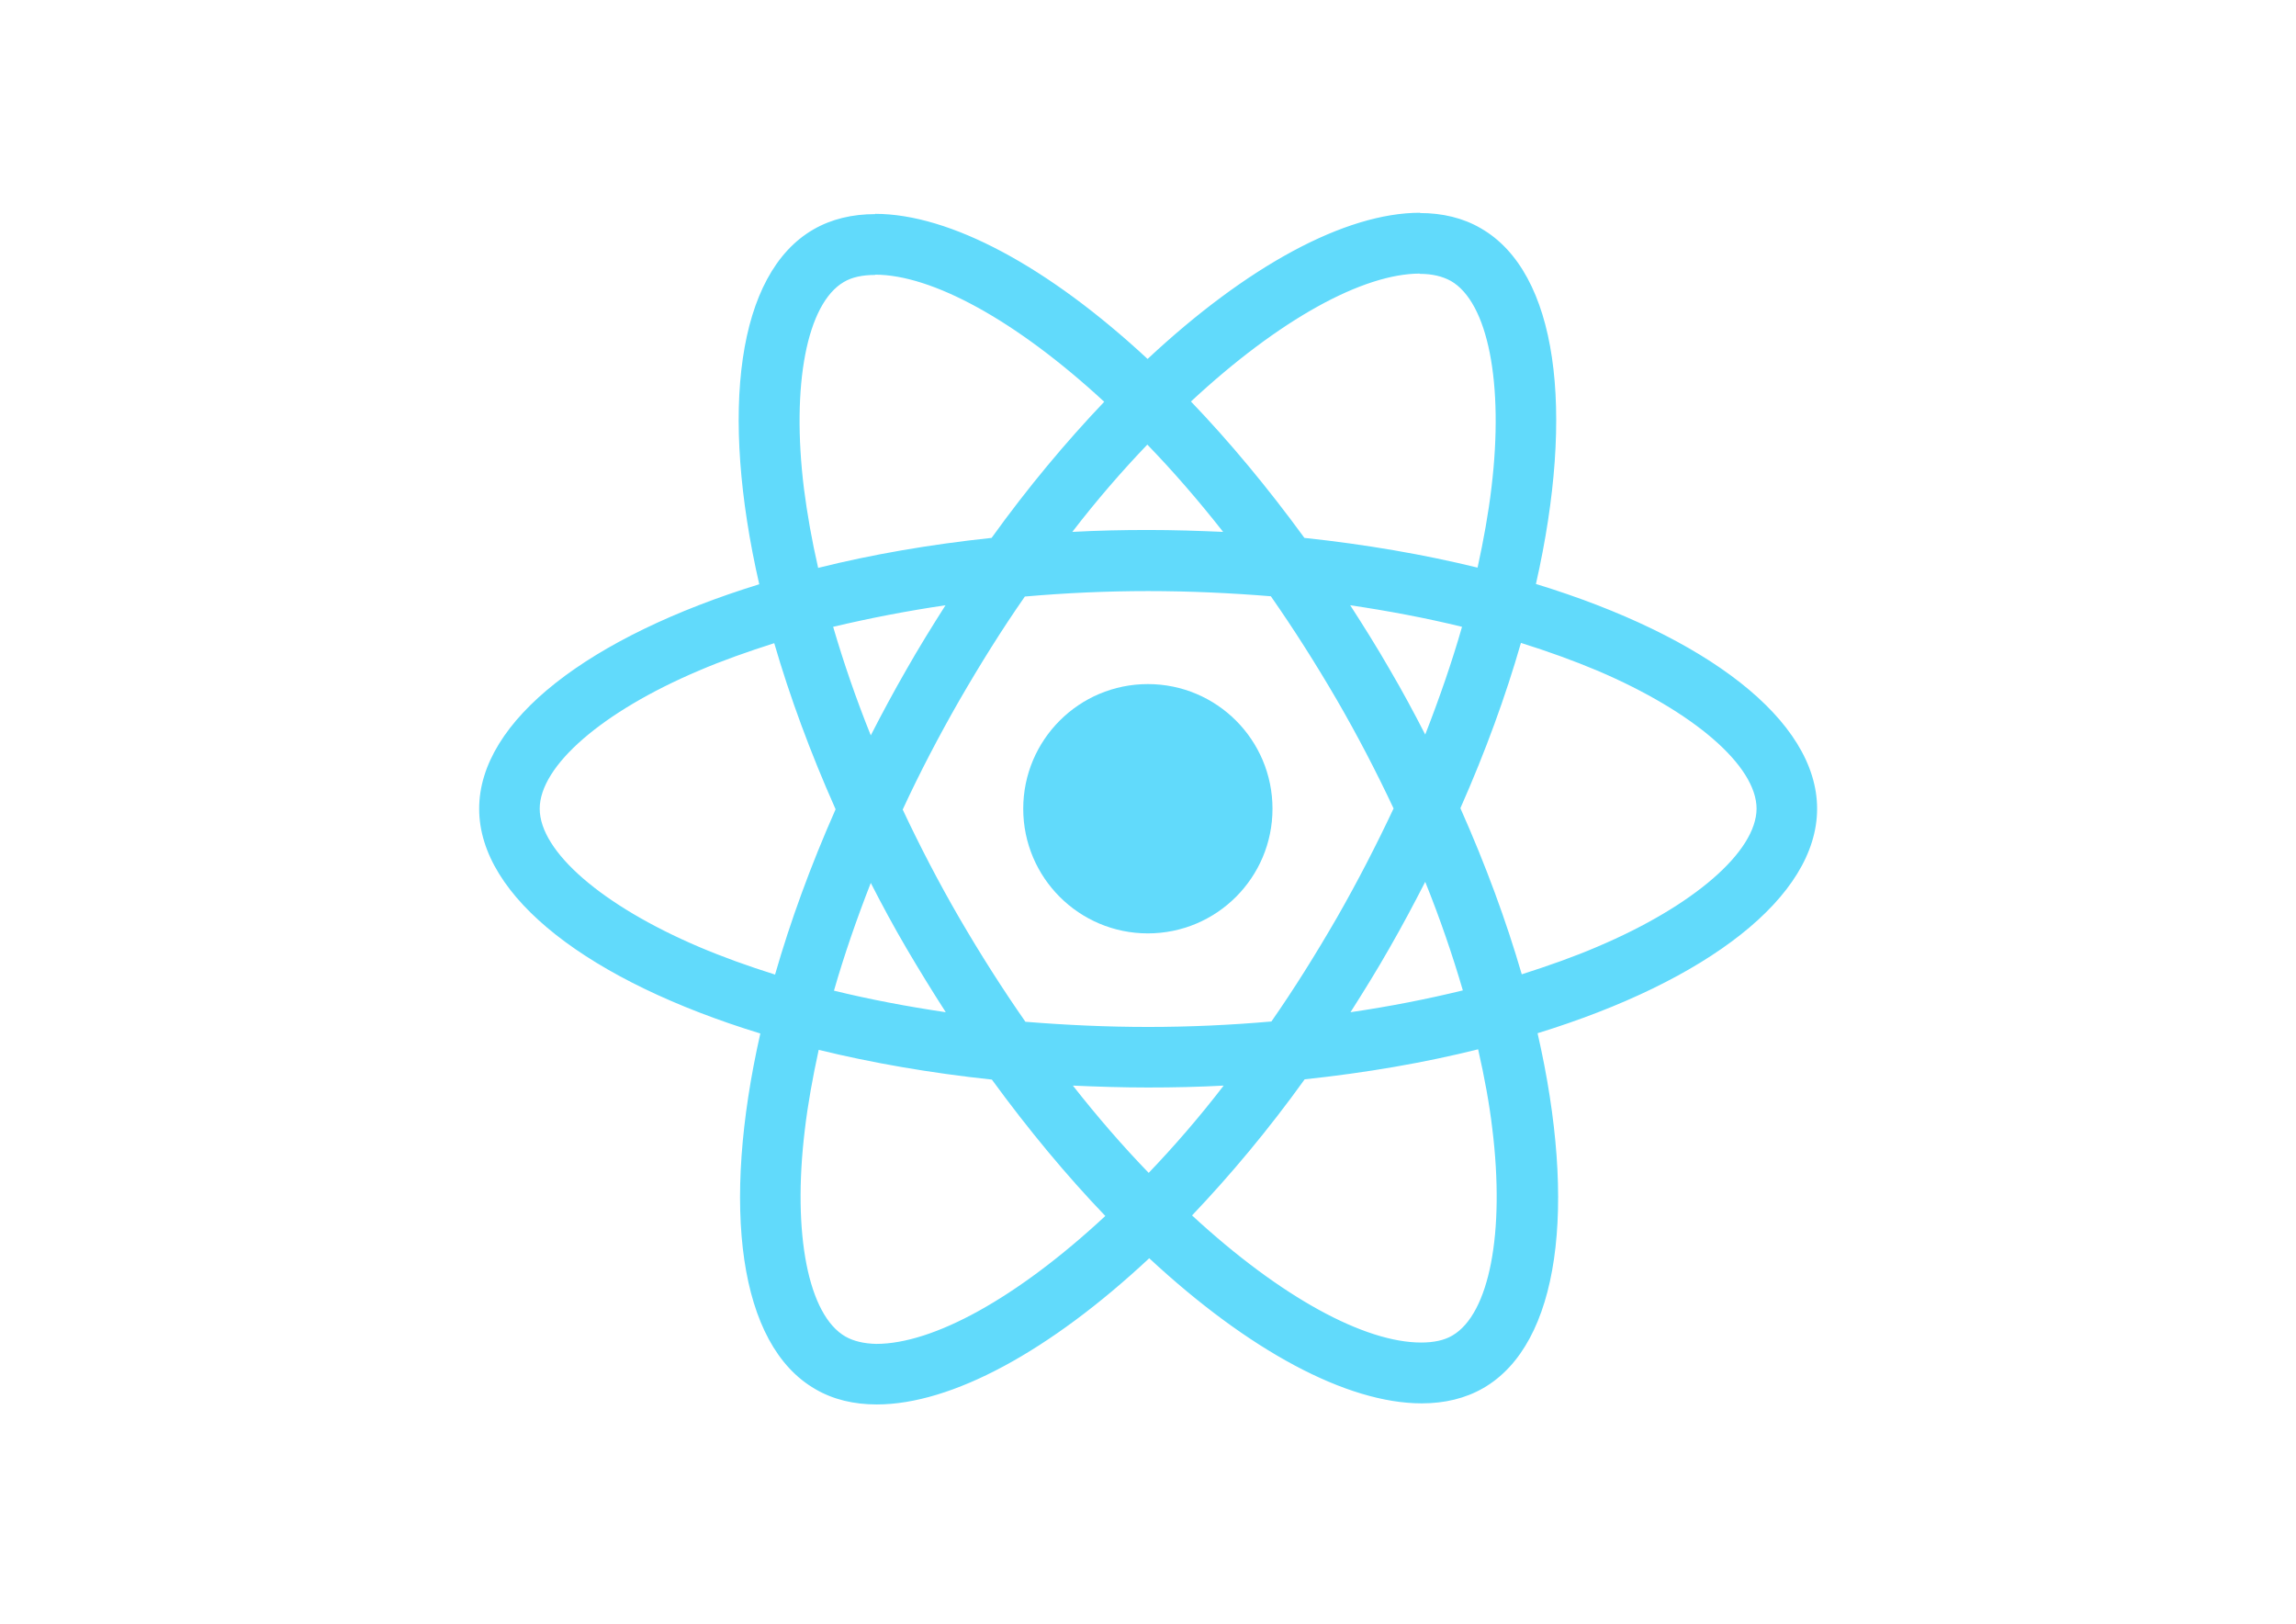
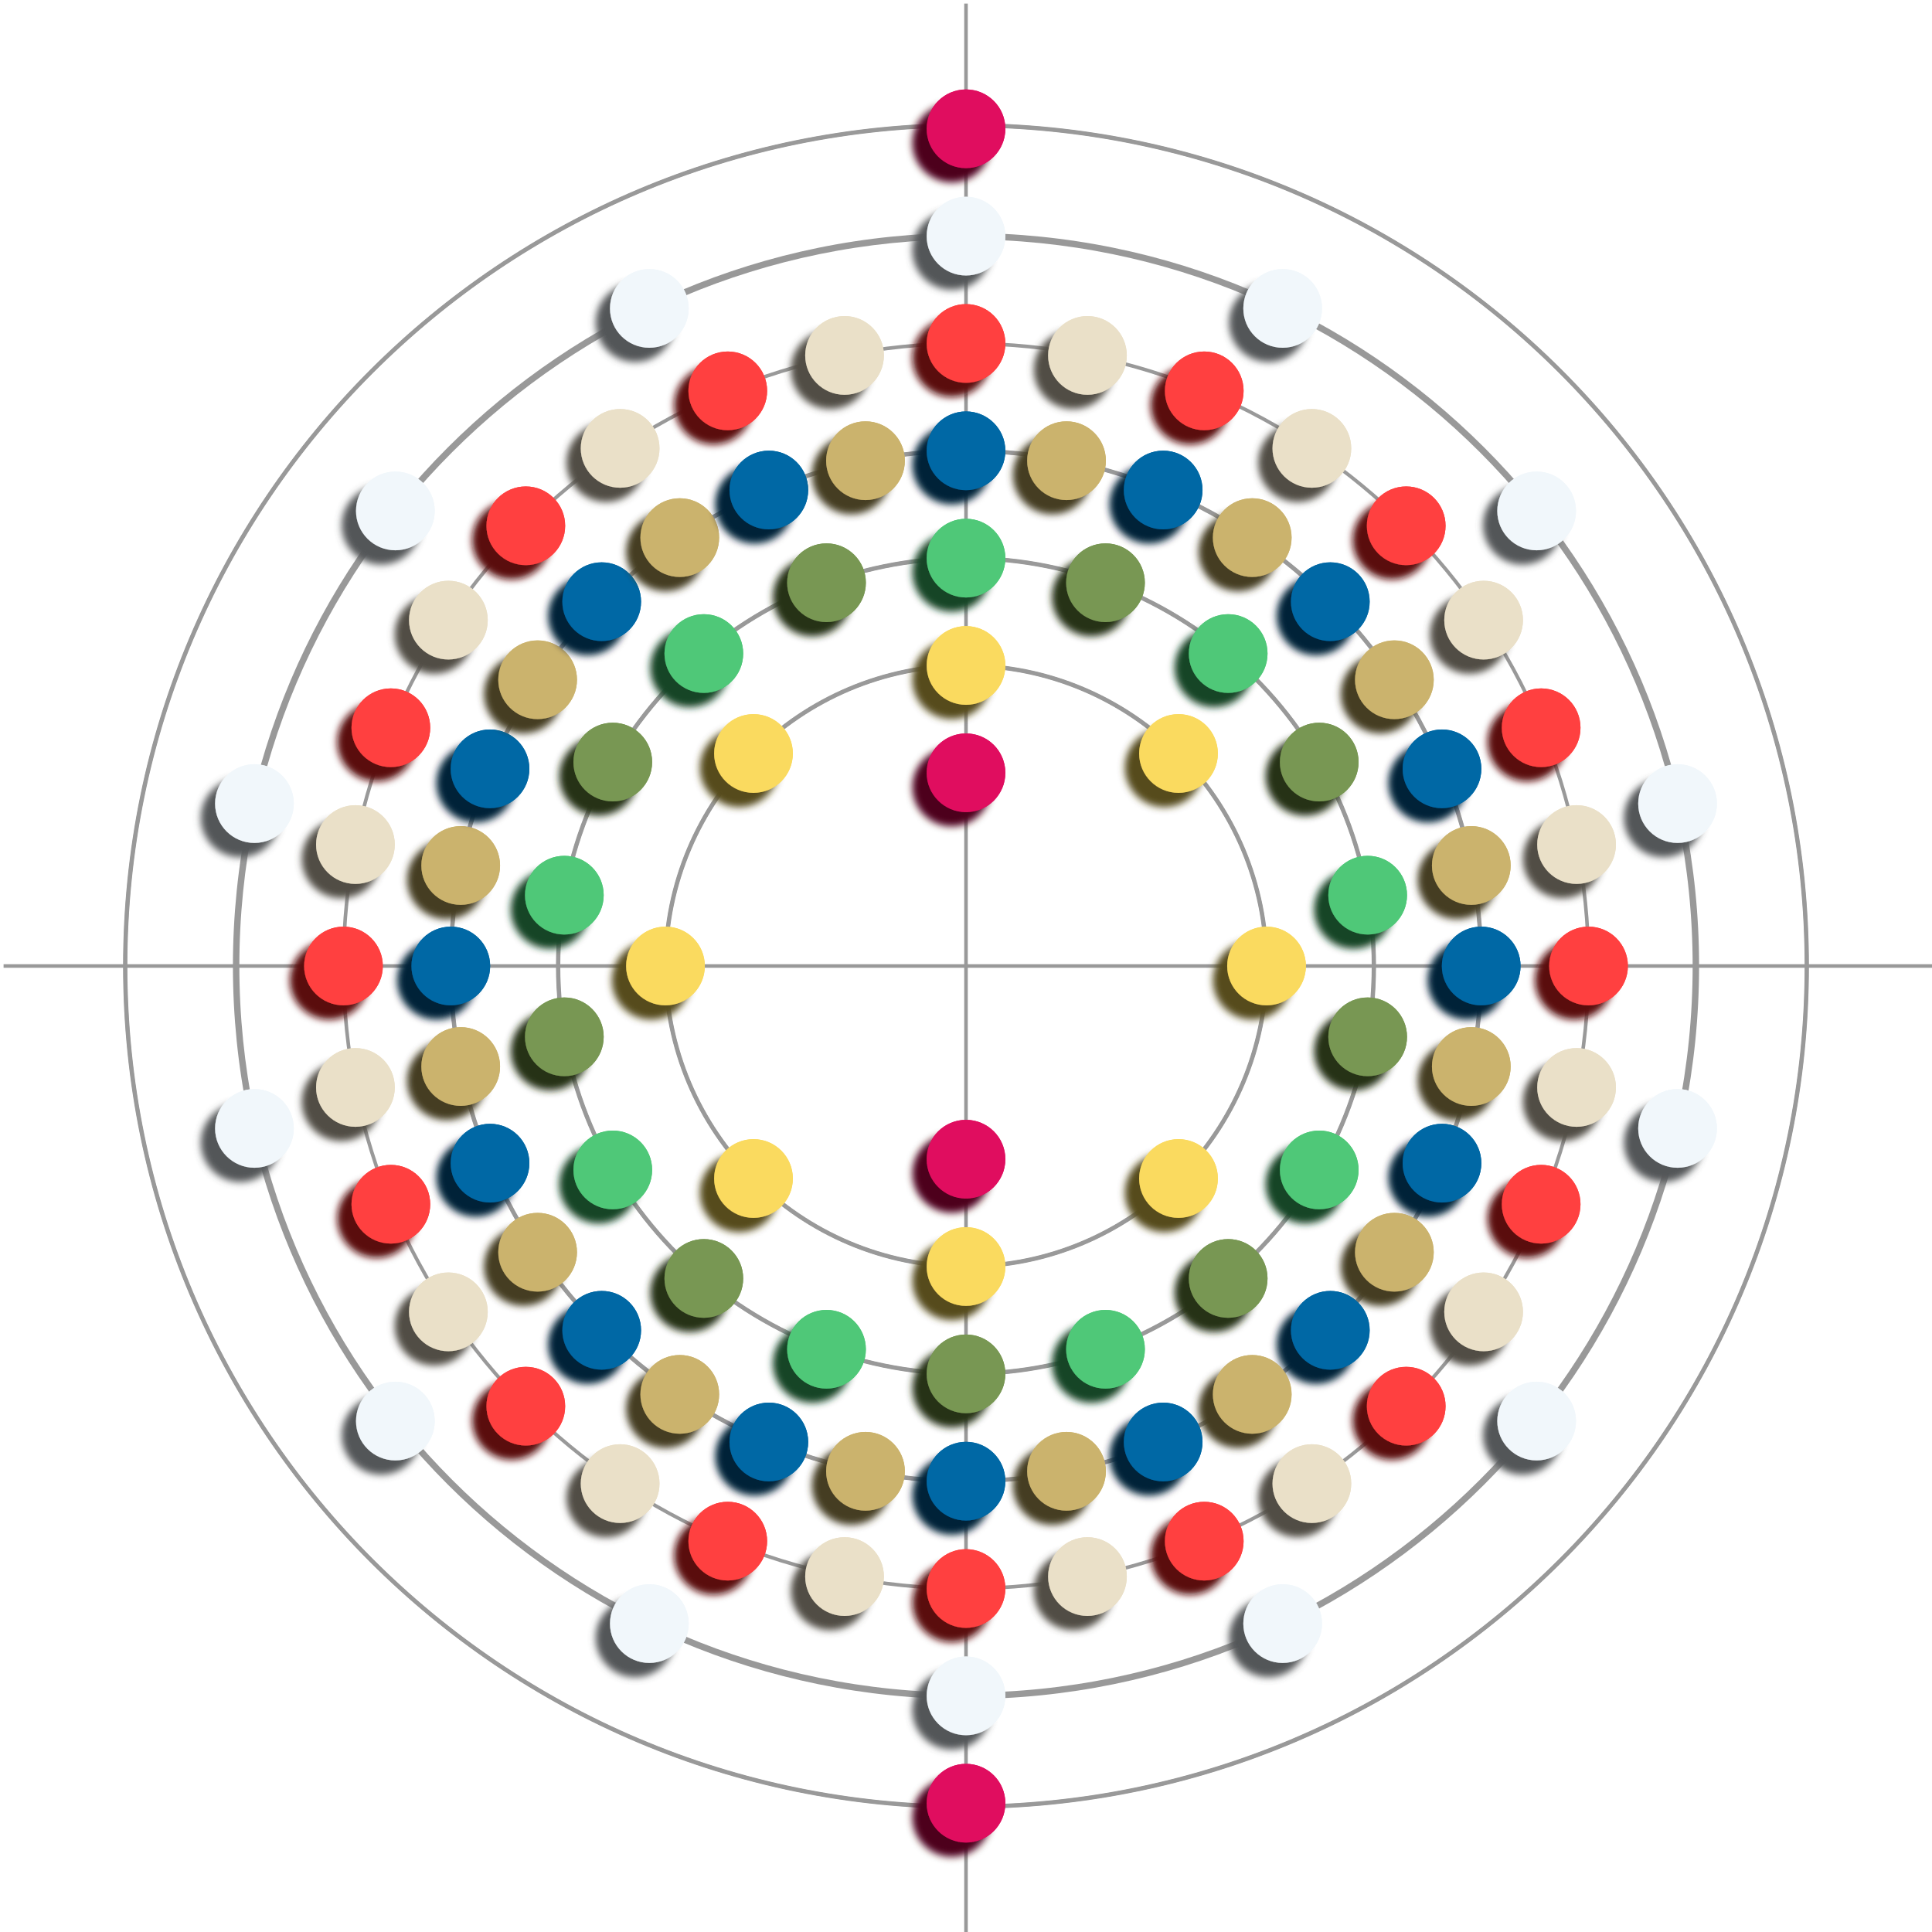
- <svg xmlns="http://www.w3.org/2000/svg" viewBox="0 0 841.9 595.3">
-   <g fill="#61DAFB">
-     <path d="M666.3 296.5c0-32.5-40.7-63.3-103.1-82.4 14.4-63.6 8-114.2-20.2-130.4-6.5-3.8-14.1-5.6-22.4-5.6v22.3c4.6 0 8.3.9 11.4 2.6 13.6 7.8 19.5 37.5 14.9 75.7-1.1 9.4-2.9 19.3-5.1 29.4-19.6-4.8-41-8.5-63.5-10.9-13.5-18.5-27.5-35.3-41.6-50 32.6-30.3 63.2-46.9 84-46.9V78c-27.5 0-63.5 19.6-99.9 53.6-36.4-33.8-72.4-53.2-99.9-53.2v22.3c20.7 0 51.4 16.5 84 46.6-14 14.7-28 31.4-41.3 49.9-22.6 2.4-44 6.1-63.6 11-2.3-10-4-19.7-5.2-29-4.7-38.2 1.1-67.9 14.6-75.8 3-1.8 6.9-2.6 11.5-2.6V78.5c-8.4 0-16 1.8-22.6 5.6-28.1 16.2-34.4 66.7-19.9 130.1-62.2 19.2-102.7 49.9-102.7 82.3 0 32.5 40.7 63.3 103.1 82.4-14.4 63.6-8 114.2 20.2 130.4 6.5 3.8 14.1 5.6 22.5 5.6 27.5 0 63.5-19.6 99.9-53.6 36.4 33.8 72.4 53.2 99.9 53.2 8.4 0 16-1.8 22.6-5.6 28.1-16.2 34.4-66.7 19.9-130.1 62-19.1 102.5-49.9 102.5-82.3zm-130.2-66.7c-3.7 12.9-8.3 26.2-13.5 39.5-4.1-8-8.4-16-13.1-24-4.6-8-9.5-15.8-14.4-23.4 14.2 2.1 27.9 4.7 41 7.9zm-45.8 106.5c-7.8 13.5-15.8 26.3-24.1 38.2-14.9 1.3-30 2-45.2 2-15.1 0-30.2-.7-45-1.9-8.3-11.9-16.4-24.6-24.2-38-7.6-13.1-14.5-26.4-20.8-39.8 6.2-13.4 13.2-26.8 20.7-39.9 7.8-13.5 15.8-26.3 24.1-38.2 14.9-1.3 30-2 45.2-2 15.1 0 30.2.7 45 1.9 8.3 11.9 16.4 24.6 24.2 38 7.6 13.1 14.5 26.4 20.8 39.8-6.3 13.4-13.2 26.8-20.7 39.9zm32.3-13c5.4 13.4 10 26.8 13.8 39.8-13.1 3.2-26.9 5.9-41.2 8 4.9-7.7 9.8-15.6 14.4-23.7 4.6-8 8.9-16.1 13-24.1zM421.2 430c-9.3-9.6-18.6-20.3-27.8-32 9 .4 18.2.7 27.5.7 9.4 0 18.7-.2 27.8-.7-9 11.7-18.3 22.4-27.5 32zm-74.4-58.9c-14.2-2.1-27.9-4.7-41-7.9 3.7-12.9 8.3-26.2 13.5-39.5 4.1 8 8.4 16 13.1 24 4.7 8 9.5 15.8 14.4 23.4zM420.7 163c9.3 9.6 18.6 20.3 27.8 32-9-.4-18.2-.7-27.5-.7-9.4 0-18.7.2-27.8.7 9-11.7 18.3-22.4 27.5-32zm-74 58.9c-4.9 7.7-9.8 15.6-14.4 23.7-4.6 8-8.9 16-13 24-5.4-13.4-10-26.8-13.8-39.8 13.1-3.1 26.9-5.8 41.2-7.9zm-90.5 125.2c-35.4-15.1-58.3-34.9-58.3-50.6 0-15.7 22.9-35.6 58.3-50.6 8.6-3.7 18-7 27.7-10.1 5.7 19.6 13.2 40 22.5 60.9-9.2 20.8-16.6 41.1-22.2 60.6-9.9-3.1-19.3-6.5-28-10.2zM310 490c-13.6-7.8-19.5-37.5-14.9-75.7 1.1-9.4 2.9-19.3 5.1-29.4 19.6 4.8 41 8.5 63.5 10.9 13.5 18.5 27.5 35.3 41.6 50-32.6 30.3-63.2 46.9-84 46.9-4.5-.1-8.3-1-11.3-2.7zm237.2-76.2c4.7 38.2-1.1 67.9-14.6 75.8-3 1.8-6.9 2.6-11.5 2.6-20.7 0-51.4-16.5-84-46.6 14-14.7 28-31.4 41.3-49.9 22.6-2.4 44-6.1 63.6-11 2.3 10.1 4.1 19.8 5.2 29.1zm38.5-66.7c-8.6 3.7-18 7-27.7 10.1-5.7-19.6-13.2-40-22.5-60.9 9.2-20.8 16.6-41.1 22.2-60.6 9.9 3.1 19.3 6.5 28.1 10.2 35.4 15.1 58.3 34.9 58.3 50.6-.1 15.7-23 35.6-58.4 50.6zM320.8 78.4z" />
-     <circle cx="420.9" cy="296.5" r="45.7" />
-     <path d="M520.5 78.1z" />
+ <svg xmlns="http://www.w3.org/2000/svg" id="Layer_1" data-name="Layer 1" viewBox="0 0 540 540">
+   <defs>
+     <style>
+ .cls-rwby{fill:#E0115F;}
+ .cls-pearl{fill:#eae0c8;}
+ .cls-coral{fill:#ff4040;}
+ .cls-emerald{fill:#50c878;}
+ .cls-yellow{fill:#fada5e;}
+ .cls-diamond{fill:#f1f7fb;}
+ .cls-blue{fill:#0067a5;}
+ .cls-hessonite{fill:#cbb36d;}
+ .cls-catseye{fill:#789753;}
+ .cls-2{fill:none;stroke:#999;stroke-miterlimit:10;}
+ .cls-1{fill:none;stroke:#c;stroke-miterlimit:10;}
+ </style>
+   </defs>
+   <g class="cls-1">
+     <circle class="cls-2" cx="270" cy="270" r="235" />
+     <circle class="cls-2" cx="270" cy="270" r="235.1" />
+     <circle class="cls-2" cx="270" cy="270" r="234.9" />
+     <circle class="cls-2" cx="270" cy="270" r="204" />
+     <circle class="cls-2" cx="270" cy="270" r="204.4" />
+     <circle class="cls-2" cx="270" cy="270" r="204.2" />
+     <circle class="cls-2" cx="270" cy="270" r="203.6 " />
+     <circle class="cls-2" cx="270" cy="270" r="203.8" />
+     <circle class="cls-2" cx="270" cy="270" r="174" />
+     <circle class="cls-2" cx="270" cy="270" r="144" />
+     <circle class="cls-2" cx="270" cy="270" r="144.1" />
+     <circle class="cls-2" cx="270" cy="270" r="143.9" />
+     <circle class="cls-2" cx="270" cy="270" r="114" />
+     <circle class="cls-2" cx="270" cy="270" r="114.1" />
+     <circle class="cls-2" cx="270" cy="270" r="113.9" />
+     <circle class="cls-2" cx="270" cy="270" r="84" />
+     <circle class="cls-2" cx="270" cy="270" r="84.1" />
+     <circle class="cls-2" cx="270" cy="270" r="83.9" />
+     <circle class="cls-1" cx="270" cy="270" r="55" />
+     <circle class="cls-1" cx="270" cy="270" r="55.1" />
+     <circle class="cls-1" cx="270" cy="270" r="54.9" />
+     <line class="cls-2" x1="270" y1="1" x2="270" y2="540" />
+     <line class="cls-2" x1="1" y1="270" x2="540" y2="270" />
  </g>
+   <circle class="cls-rwby" cx="270" cy="216" r="11" />
+   <circle class="cls-rwby" cx="270" cy="324" r="11" />
+   <circle class="cls-rwby" cx="270" cy="36" r="11" />
+   <circle class="cls-rwby" cx="270" cy="504" r="11" />
+   <circle class="cls-yellow" cx="270" cy="186" r="11" />
+   <circle class="cls-yellow" cx="329.397" cy="329.397" r="11" />
+   <circle class="cls-yellow" cx="354" cy="270" r="11" />
+   <circle class="cls-yellow" cx="210.603" cy="210.603" r="11" />
+   <circle class="cls-yellow" cx="270" cy="354" r="11" />
+   <circle class="cls-yellow" cx="329.397" cy="210.603" r="11" />
+   <circle class="cls-yellow" cx="186" cy="270" r="11" />
+   <circle class="cls-yellow" cx="210.603" cy="329.397" r="11" />
+   <circle class="cls-catseye" cx="382.268" cy="289.796" r="11" />
+   <circle class="cls-emerald" cx="368.727" cy="327" r="11" />
+   <circle class="cls-catseye" cx="343.278" cy="357.329" r="11" />
+   <circle class="cls-emerald" cx="308.99" cy="377.125" r="11" />
+   <circle class="cls-catseye" cx="270" cy="384" r="11" />
+   <circle class="cls-emerald" cx="231.01" cy="377.125" r="11" />
+   <circle class="cls-catseye" cx="196.722" cy="357.329" r="11" />
+   <circle class="cls-emerald" cx="171.273" cy="327" r="11" />
+   <circle class="cls-catseye" cx="157.732" cy="289.796" r="11" />
+   <circle class="cls-emerald" cx="157.732" cy="250.204" r="11" />
+   <circle class="cls-catseye" cx="171.273" cy="213" r="11" />
+   <circle class="cls-emerald" cx="196.722" cy="182.671" r="11" />
+   <circle class="cls-catseye" cx="231.01" cy="162.875" r="11" />
+   <circle class="cls-emerald" cx="270" cy="156" r="11" />
+   <circle class="cls-catseye" cx="308.99" cy="162.875" r="11" />
+   <circle class="cls-emerald" cx="343.278" cy="182.671" r="11" />
+   <circle class="cls-catseye" cx="368.727" cy="213" r="11" />
+   <circle class="cls-emerald" cx="382.268" cy="250.204" r="11" />
+   <circle class="cls-hessonite" cx="411.233" cy="298.093" r="11" />
+   <circle class="cls-blue" cx="403.039" cy="325.106" r="11" />
+   <circle class="cls-hessonite" cx="389.732" cy="350.002" r="11" />
+   <circle class="cls-blue" cx="371.823" cy="371.823" r="11" />
+   <circle class="cls-hessonite" cx="350.002" cy="389.732" r="11" />
+   <circle class="cls-blue" cx="325.106" cy="403.039" r="11" />
+   <circle class="cls-hessonite" cx="298.093" cy="411.233" r="11" />
+   <circle class="cls-blue" cx="270" cy="414" r="11" />
+   <circle class="cls-hessonite" cx="241.907" cy="411.233" r="11" />
+   <circle class="cls-blue" cx="214.894" cy="403.039" r="11" />
+   <circle class="cls-hessonite" cx="189.998" cy="389.732" r="11" />
+   <circle class="cls-blue" cx="168.177" cy="371.823" r="11" />
+   <circle class="cls-hessonite" cx="150.268" cy="350.002" r="11" />
+   <circle class="cls-blue" cx="136.961" cy="325.106" r="11" />
+   <circle class="cls-hessonite" cx="128.767" cy="298.093" r="11" />
+   <circle class="cls-blue" cx="126" cy="270" r="11" />
+   <circle class="cls-hessonite" cx="128.767" cy="241.907" r="11" />
+   <circle class="cls-blue" cx="136.961" cy="214.894" r="11" />
+   <circle class="cls-hessonite" cx="150.268" cy="189.998" r="11" />
+   <circle class="cls-blue" cx="168.177" cy="168.177" r="11" />
+   <circle class="cls-hessonite" cx="189.998" cy="150.268" r="11" />
+   <circle class="cls-blue" cx="214.894" cy="136.961" r="11" />
+   <circle class="cls-hessonite" cx="241.907" cy="128.767" r="11" />
+   <circle class="cls-blue" cx="270" cy="126" r="11" />
+   <circle class="cls-hessonite" cx="298.093" cy="128.767" r="11" />
+   <circle class="cls-blue" cx="325.106" cy="136.961" r="11" />
+   <circle class="cls-hessonite" cx="350.002" cy="150.268" r="11" />
+   <circle class="cls-blue" cx="371.823" cy="168.177" r="11" />
+   <circle class="cls-hessonite" cx="389.732" cy="189.998" r="11" />
+   <circle class="cls-blue" cx="403.039" cy="214.894" r="11" />
+   <circle class="cls-hessonite" cx="411.233" cy="241.907" r="11" />
+   <circle class="cls-blue" cx="414" cy="270" r="11" />
+   <circle class="cls-pearl" cx="440.657" cy="303.946" r="11" />
+   <circle class="cls-coral" cx="430.755" cy="336.587" r="11" />
+   <circle class="cls-pearl" cx="414.676" cy="366.669" r="11" />
+   <circle class="cls-coral" cx="393.037" cy="393.037" r="11" />
+   <circle class="cls-pearl" cx="366.669" cy="414.676" r="11" />
+   <circle class="cls-coral" cx="336.587" cy="430.755" r="11" />
+   <circle class="cls-pearl" cx="303.946" cy="440.657" r="11" />
+   <circle class="cls-coral" cx="270" cy="444" r="11" />
+   <circle class="cls-pearl" cx="236.054" cy="440.657" r="11" />
+   <circle class="cls-coral" cx="203.413" cy="430.755" r="11" />
+   <circle class="cls-pearl" cx="173.331" cy="414.676" r="11" />
+   <circle class="cls-coral" cx="146.963" cy="393.037" r="11" />
+   <circle class="cls-pearl" cx="125.324" cy="366.669" r="11" />
+   <circle class="cls-coral" cx="109.245" cy="336.587" r="11" />
+   <circle class="cls-pearl" cx="99.343" cy="303.946" r="11" />
+   <circle class="cls-coral" cx="96" cy="270" r="11" />
+   <circle class="cls-pearl" cx="99.343" cy="236.054" r="11" />
+   <circle class="cls-coral" cx="109.245" cy="203.413" r="11" />
+   <circle class="cls-pearl" cx="125.324" cy="173.331" r="11" />
+   <circle class="cls-coral" cx="146.963" cy="146.963" r="11" />
+   <circle class="cls-pearl" cx="173.331" cy="125.324" r="11" />
+   <circle class="cls-coral" cx="203.413" cy="109.245" r="11" />
+   <circle class="cls-pearl" cx="236.054" cy="99.343" r="11" />
+   <circle class="cls-coral" cx="270" cy="96" r="11" />
+   <circle class="cls-pearl" cx="303.946" cy="99.343" r="11" />
+   <circle class="cls-coral" cx="336.587" cy="109.245" r="11" />
+   <circle class="cls-pearl" cx="366.669" cy="125.324" r="11" />
+   <circle class="cls-coral" cx="393.037" cy="146.963" r="11" />
+   <circle class="cls-pearl" cx="414.676" cy="173.331" r="11" />
+   <circle class="cls-coral" cx="430.755" cy="203.413" r="11" />
+   <circle class="cls-pearl" cx="440.657" cy="236.054" r="11" />
+   <circle class="cls-coral" cx="444" cy="270" r="11" />
+   <circle class="cls-diamond" cx="468.885" cy="315.394" r="11" />
+   <circle class="cls-diamond" cx="429.494" cy="397.192" r="11" />
+   <circle class="cls-diamond" cx="358.512" cy="453.798" r="11" />
+   <circle class="cls-diamond" cx="270" cy="474" r="11" />
+   <circle class="cls-diamond" cx="181.488" cy="453.798" r="11" />
+   <circle class="cls-diamond" cx="110.506" cy="397.192" r="11" />
+   <circle class="cls-diamond" cx="71.115" cy="315.394" r="11" />
+   <circle class="cls-diamond" cx="71.115" cy="224.606" r="11" />
+   <circle class="cls-diamond" cx="110.506" cy="142.808" r="11" />
+   <circle class="cls-diamond" cx="181.488" cy="86.202" r="11" />
+   <circle class="cls-diamond" cx="270" cy="66" r="11" />
+   <circle class="cls-diamond" cx="358.512" cy="86.202" r="11" />
+   <circle class="cls-diamond" cx="429.494" cy="142.808" r="11" />
+   <circle class="cls-diamond" cx="468.885" cy="224.606" r="11" />
+   <defs>
+     <filter id="f4" x="-1" y="0" width="300%" height="300%">
+       <feOffset result="offOut" in="SourceGraphic" dx="-4" dy="4" />
+       <feColorMatrix result="matrixOut" in="offOut" type="matrix" values="0.1 0 0 0 0 0 0.1 0 0 0 0 0 0.1 0 0 0 0 0 1 0" />
+       <feGaussianBlur result="blurOut" in="matrixOut" stdDeviation="1" />
+       <feBlend in="SourceGraphic" in2="blurOut" mode="normal" />
+     </filter>
+     <radialGradient id="grad1" cx="50%" cy="50%" r="50%" fx="50%" fy="50%">
+       <stop offset="0%" style="stop-color:rgb(255,255,255);       stop-opacity:0" />
+       <stop offset="100%" style="stop-color:rgb(224, 17, 95);stop-opacity:1" />
+     </radialGradient>
+   </defs>
+   <circle class="cls-diamond" cx="468.885" cy="315.394" r="11" filter="url(#f4)" fill="url(#grad1)" />
+   <circle class="cls-diamond" cx="429.494" cy="397.192" r="11" filter="url(#f4)" />
+   <circle class="cls-diamond" cx="358.512" cy="453.798" r="11" filter="url(#f4)" />
+   <circle class="cls-diamond" cx="270" cy="474" r="11" filter="url(#f4)" />
+   <circle class="cls-diamond" cx="181.488" cy="453.798" r="11" filter="url(#f4)" />
+   <circle class="cls-diamond" cx="110.506" cy="397.192" r="11" filter="url(#f4)" />
+   <circle class="cls-diamond" cx="71.115" cy="315.394" r="11" filter="url(#f4)" />
+   <circle class="cls-diamond" cx="71.115" cy="224.606" r="11" filter="url(#f4)" />
+   <circle class="cls-diamond" cx="110.506" cy="142.808" r="11" filter="url(#f4)" />
+   <circle class="cls-diamond" cx="181.488" cy="86.202" r="11" filter="url(#f4)" />
+   <circle class="cls-diamond" cx="270" cy="66" r="11" filter="url(#f4)" />
+   <circle class="cls-diamond" cx="358.512" cy="86.202" r="11" filter="url(#f4)" />
+   <circle class="cls-diamond" cx="429.494" cy="142.808" r="11" filter="url(#f4)" />
+   <circle class="cls-diamond" cx="468.885" cy="224.606" r="11" filter="url(#f4)" />
+   <circle class="cls-rwby" cx="270" cy="216" r="11" filter="url(#f4)" />
+   <circle class="cls-rwby" cx="270" cy="324" r="11" filter="url(#f4)" />
+   <circle class="cls-rwby" cx="270" cy="36" r="11" filter="url(#f4)" />
+   <circle class="cls-rwby" cx="270" cy="504" r="11" filter="url(#f4)" />
+   <circle class="cls-yellow" cx="270" cy="186" r="11" filter="url(#f4)" />
+   <circle class="cls-yellow" cx="329.397" cy="329.397" r="11" filter="url(#f4)" />
+   <circle class="cls-yellow" cx="354" cy="270" r="11" filter="url(#f4)" />
+   <circle class="cls-yellow" cx="210.603" cy="210.603" r="11" filter="url(#f4)" />
+   <circle class="cls-yellow" cx="270" cy="354" r="11" filter="url(#f4)" />
+   <circle class="cls-yellow" cx="329.397" cy="210.603" r="11" filter="url(#f4)" />
+   <circle class="cls-yellow" cx="186" cy="270" r="11" filter="url(#f4)" />
+   <circle class="cls-yellow" cx="210.603" cy="329.397" r="11" filter="url(#f4)" />
+   <circle class="cls-catseye" cx="382.268" cy="289.796" r="11" filter="url(#f4)" />
+   <circle class="cls-emerald" cx="368.727" cy="327" r="11" filter="url(#f4)" />
+   <circle class="cls-catseye" cx="343.278" cy="357.329" r="11" filter="url(#f4)" />
+   <circle class="cls-emerald" cx="308.99" cy="377.125" r="11" filter="url(#f4)" />
+   <circle class="cls-catseye" cx="270" cy="384" r="11" filter="url(#f4)" />
+   <circle class="cls-emerald" cx="231.01" cy="377.125" r="11" filter="url(#f4)" />
+   <circle class="cls-catseye" cx="196.722" cy="357.329" r="11" filter="url(#f4)" />
+   <circle class="cls-emerald" cx="171.273" cy="327" r="11" filter="url(#f4)" />
+   <circle class="cls-catseye" cx="157.732" cy="289.796" r="11" filter="url(#f4)" />
+   <circle class="cls-emerald" cx="157.732" cy="250.204" r="11" filter="url(#f4)" />
+   <circle class="cls-catseye" cx="171.273" cy="213" r="11" filter="url(#f4)" />
+   <circle class="cls-emerald" cx="196.722" cy="182.671" r="11" filter="url(#f4)" />
+   <circle class="cls-catseye" cx="231.01" cy="162.875" r="11" filter="url(#f4)" />
+   <circle class="cls-emerald" cx="270" cy="156" r="11" filter="url(#f4)" />
+   <circle class="cls-catseye" cx="308.99" cy="162.875" r="11" filter="url(#f4)" />
+   <circle class="cls-emerald" cx="343.278" cy="182.671" r="11" filter="url(#f4)" />
+   <circle class="cls-catseye" cx="368.727" cy="213" r="11" filter="url(#f4)" />
+   <circle class="cls-emerald" cx="382.268" cy="250.204" r="11" filter="url(#f4)" />
+   <circle class="cls-hessonite" cx="411.233" cy="298.093" r="11" filter="url(#f4)" />
+   <circle class="cls-blue" cx="403.039" cy="325.106" r="11" filter="url(#f4)" />
+   <circle class="cls-hessonite" cx="389.732" cy="350.002" r="11" filter="url(#f4)" />
+   <circle class="cls-blue" cx="371.823" cy="371.823" r="11" filter="url(#f4)" />
+   <circle class="cls-hessonite" cx="350.002" cy="389.732" r="11" filter="url(#f4)" />
+   <circle class="cls-blue" cx="325.106" cy="403.039" r="11" filter="url(#f4)" />
+   <circle class="cls-hessonite" cx="298.093" cy="411.233" r="11" filter="url(#f4)" />
+   <circle class="cls-blue" cx="270" cy="414" r="11" filter="url(#f4)" />
+   <circle class="cls-hessonite" cx="241.907" cy="411.233" r="11" filter="url(#f4)" />
+   <circle class="cls-blue" cx="214.894" cy="403.039" r="11" filter="url(#f4)" />
+   <circle class="cls-hessonite" cx="189.998" cy="389.732" r="11" filter="url(#f4)" />
+   <circle class="cls-blue" cx="168.177" cy="371.823" r="11" filter="url(#f4)" />
+   <circle class="cls-hessonite" cx="150.268" cy="350.002" r="11" filter="url(#f4)" />
+   <circle class="cls-blue" cx="136.961" cy="325.106" r="11" filter="url(#f4)" />
+   <circle class="cls-hessonite" cx="128.767" cy="298.093" r="11" filter="url(#f4)" />
+   <circle class="cls-blue" cx="126" cy="270" r="11" filter="url(#f4)" />
+   <circle class="cls-hessonite" cx="128.767" cy="241.907" r="11" filter="url(#f4)" />
+   <circle class="cls-blue" cx="136.961" cy="214.894" r="11" filter="url(#f4)" />
+   <circle class="cls-hessonite" cx="150.268" cy="189.998" r="11" filter="url(#f4)" />
+   <circle class="cls-blue" cx="168.177" cy="168.177" r="11" filter="url(#f4)" />
+   <circle class="cls-hessonite" cx="189.998" cy="150.268" r="11" filter="url(#f4)" />
+   <circle class="cls-blue" cx="214.894" cy="136.961" r="11" filter="url(#f4)" />
+   <circle class="cls-hessonite" cx="241.907" cy="128.767" r="11" filter="url(#f4)" />
+   <circle class="cls-blue" cx="270" cy="126" r="11" filter="url(#f4)" />
+   <circle class="cls-hessonite" cx="298.093" cy="128.767" r="11" filter="url(#f4)" />
+   <circle class="cls-blue" cx="325.106" cy="136.961" r="11" filter="url(#f4)" />
+   <circle class="cls-hessonite" cx="350.002" cy="150.268" r="11" filter="url(#f4)" />
+   <circle class="cls-blue" cx="371.823" cy="168.177" r="11" filter="url(#f4)" />
+   <circle class="cls-hessonite" cx="389.732" cy="189.998" r="11" filter="url(#f4)" />
+   <circle class="cls-blue" cx="403.039" cy="214.894" r="11" filter="url(#f4)" />
+   <circle class="cls-hessonite" cx="411.233" cy="241.907" r="11" filter="url(#f4)" />
+   <circle class="cls-blue" cx="414" cy="270" r="11" filter="url(#f4)" />
+   <circle class="cls-pearl" cx="440.657" cy="303.946" r="11" filter="url(#f4)" />
+   <circle class="cls-coral" cx="430.755" cy="336.587" r="11" filter="url(#f4)" />
+   <circle class="cls-pearl" cx="414.676" cy="366.669" r="11" filter="url(#f4)" />
+   <circle class="cls-coral" cx="393.037" cy="393.037" r="11" filter="url(#f4)" />
+   <circle class="cls-pearl" cx="366.669" cy="414.676" r="11" filter="url(#f4)" />
+   <circle class="cls-coral" cx="336.587" cy="430.755" r="11" filter="url(#f4)" />
+   <circle class="cls-pearl" cx="303.946" cy="440.657" r="11" filter="url(#f4)" />
+   <circle class="cls-coral" cx="270" cy="444" r="11" filter="url(#f4)" />
+   <circle class="cls-pearl" cx="236.054" cy="440.657" r="11" filter="url(#f4)" />
+   <circle class="cls-coral" cx="203.413" cy="430.755" r="11" filter="url(#f4)" />
+   <circle class="cls-pearl" cx="173.331" cy="414.676" r="11" filter="url(#f4)" />
+   <circle class="cls-coral" cx="146.963" cy="393.037" r="11" filter="url(#f4)" />
+   <circle class="cls-pearl" cx="125.324" cy="366.669" r="11" filter="url(#f4)" />
+   <circle class="cls-coral" cx="109.245" cy="336.587" r="11" filter="url(#f4)" />
+   <circle class="cls-pearl" cx="99.343" cy="303.946" r="11" filter="url(#f4)" />
+   <circle class="cls-coral" cx="96" cy="270" r="11" filter="url(#f4)" />
+   <circle class="cls-pearl" cx="99.343" cy="236.054" r="11" filter="url(#f4)" />
+   <circle class="cls-coral" cx="109.245" cy="203.413" r="11" filter="url(#f4)" />
+   <circle class="cls-pearl" cx="125.324" cy="173.331" r="11" filter="url(#f4)" />
+   <circle class="cls-coral" cx="146.963" cy="146.963" r="11" filter="url(#f4)" />
+   <circle class="cls-pearl" cx="173.331" cy="125.324" r="11" filter="url(#f4)" />
+   <circle class="cls-coral" cx="203.413" cy="109.245" r="11" filter="url(#f4)" />
+   <circle class="cls-pearl" cx="236.054" cy="99.343" r="11" filter="url(#f4)" />
+   <circle class="cls-coral" cx="270" cy="96" r="11" filter="url(#f4)" />
+   <circle class="cls-pearl" cx="303.946" cy="99.343" r="11" filter="url(#f4)" />
+   <circle class="cls-coral" cx="336.587" cy="109.245" r="11" filter="url(#f4)" />
+   <circle class="cls-pearl" cx="366.669" cy="125.324" r="11" filter="url(#f4)" />
+   <circle class="cls-coral" cx="393.037" cy="146.963" r="11" filter="url(#f4)" />
+   <circle class="cls-pearl" cx="414.676" cy="173.331" r="11" filter="url(#f4)" />
+   <circle class="cls-coral" cx="430.755" cy="203.413" r="11" filter="url(#f4)" />
+   <circle class="cls-pearl" cx="440.657" cy="236.054" r="11" filter="url(#f4)" />
+   <circle class="cls-coral" cx="444" cy="270" r="11" filter="url(#f4)" />
</svg>
